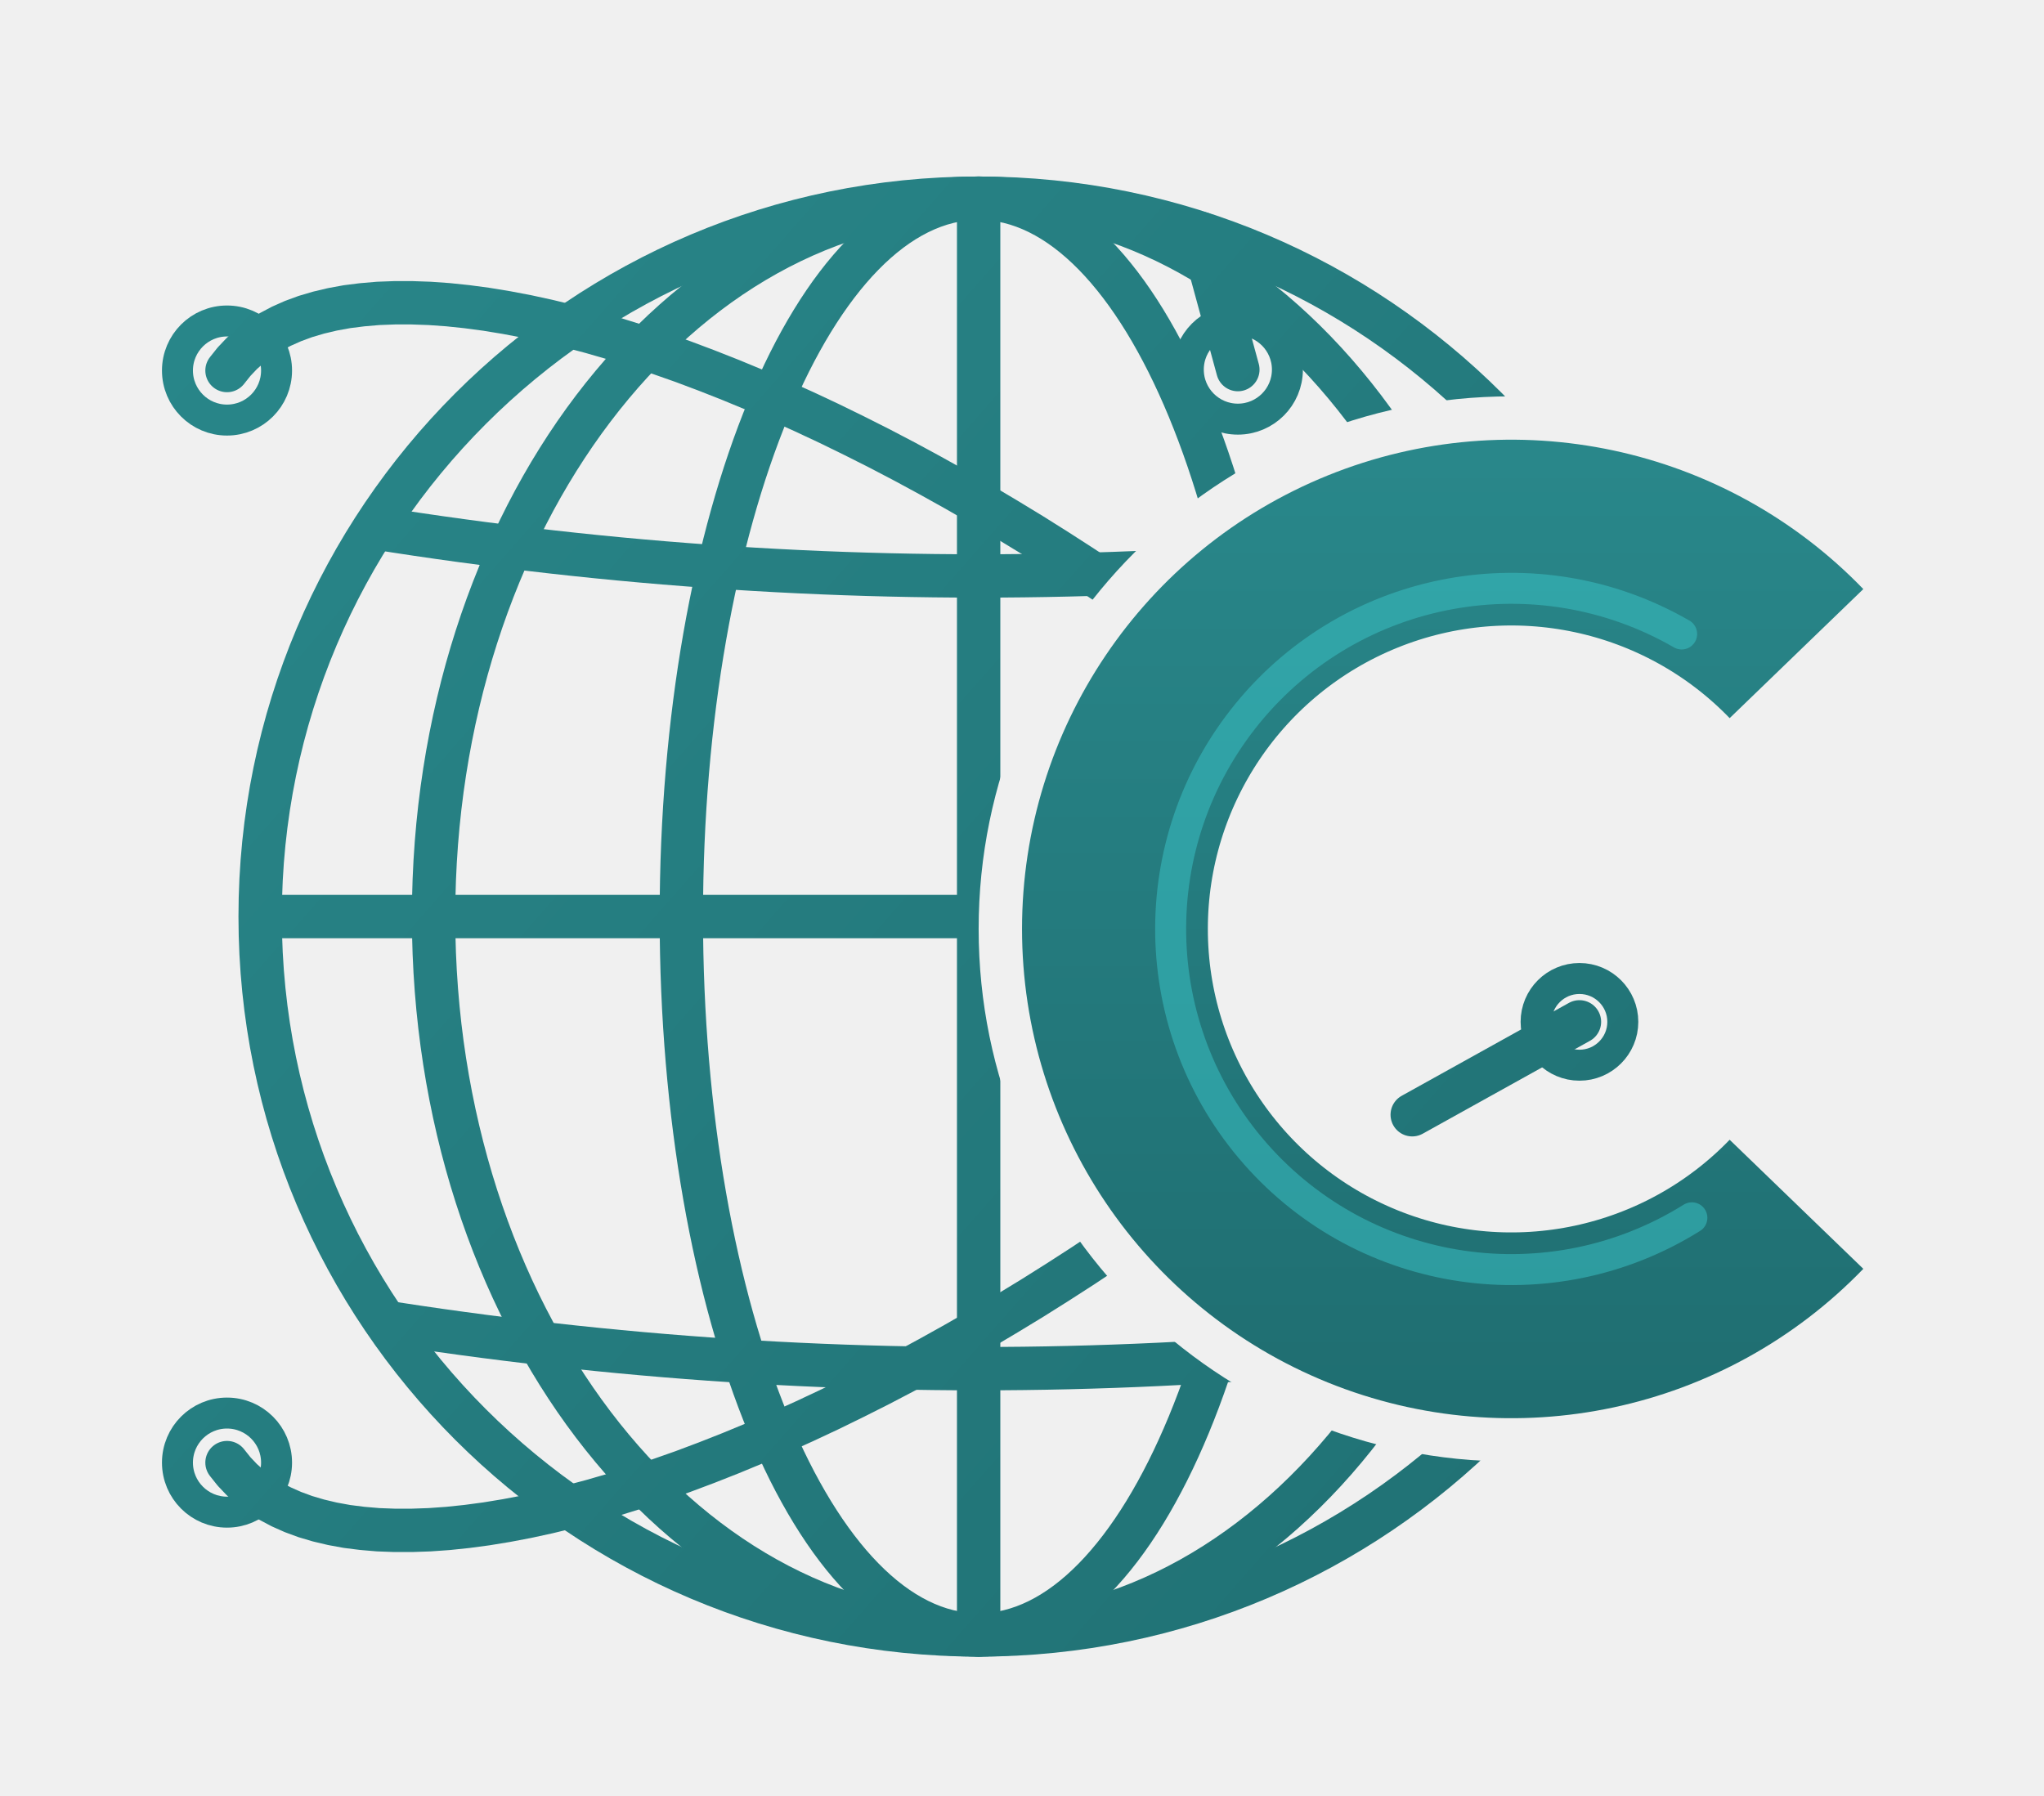
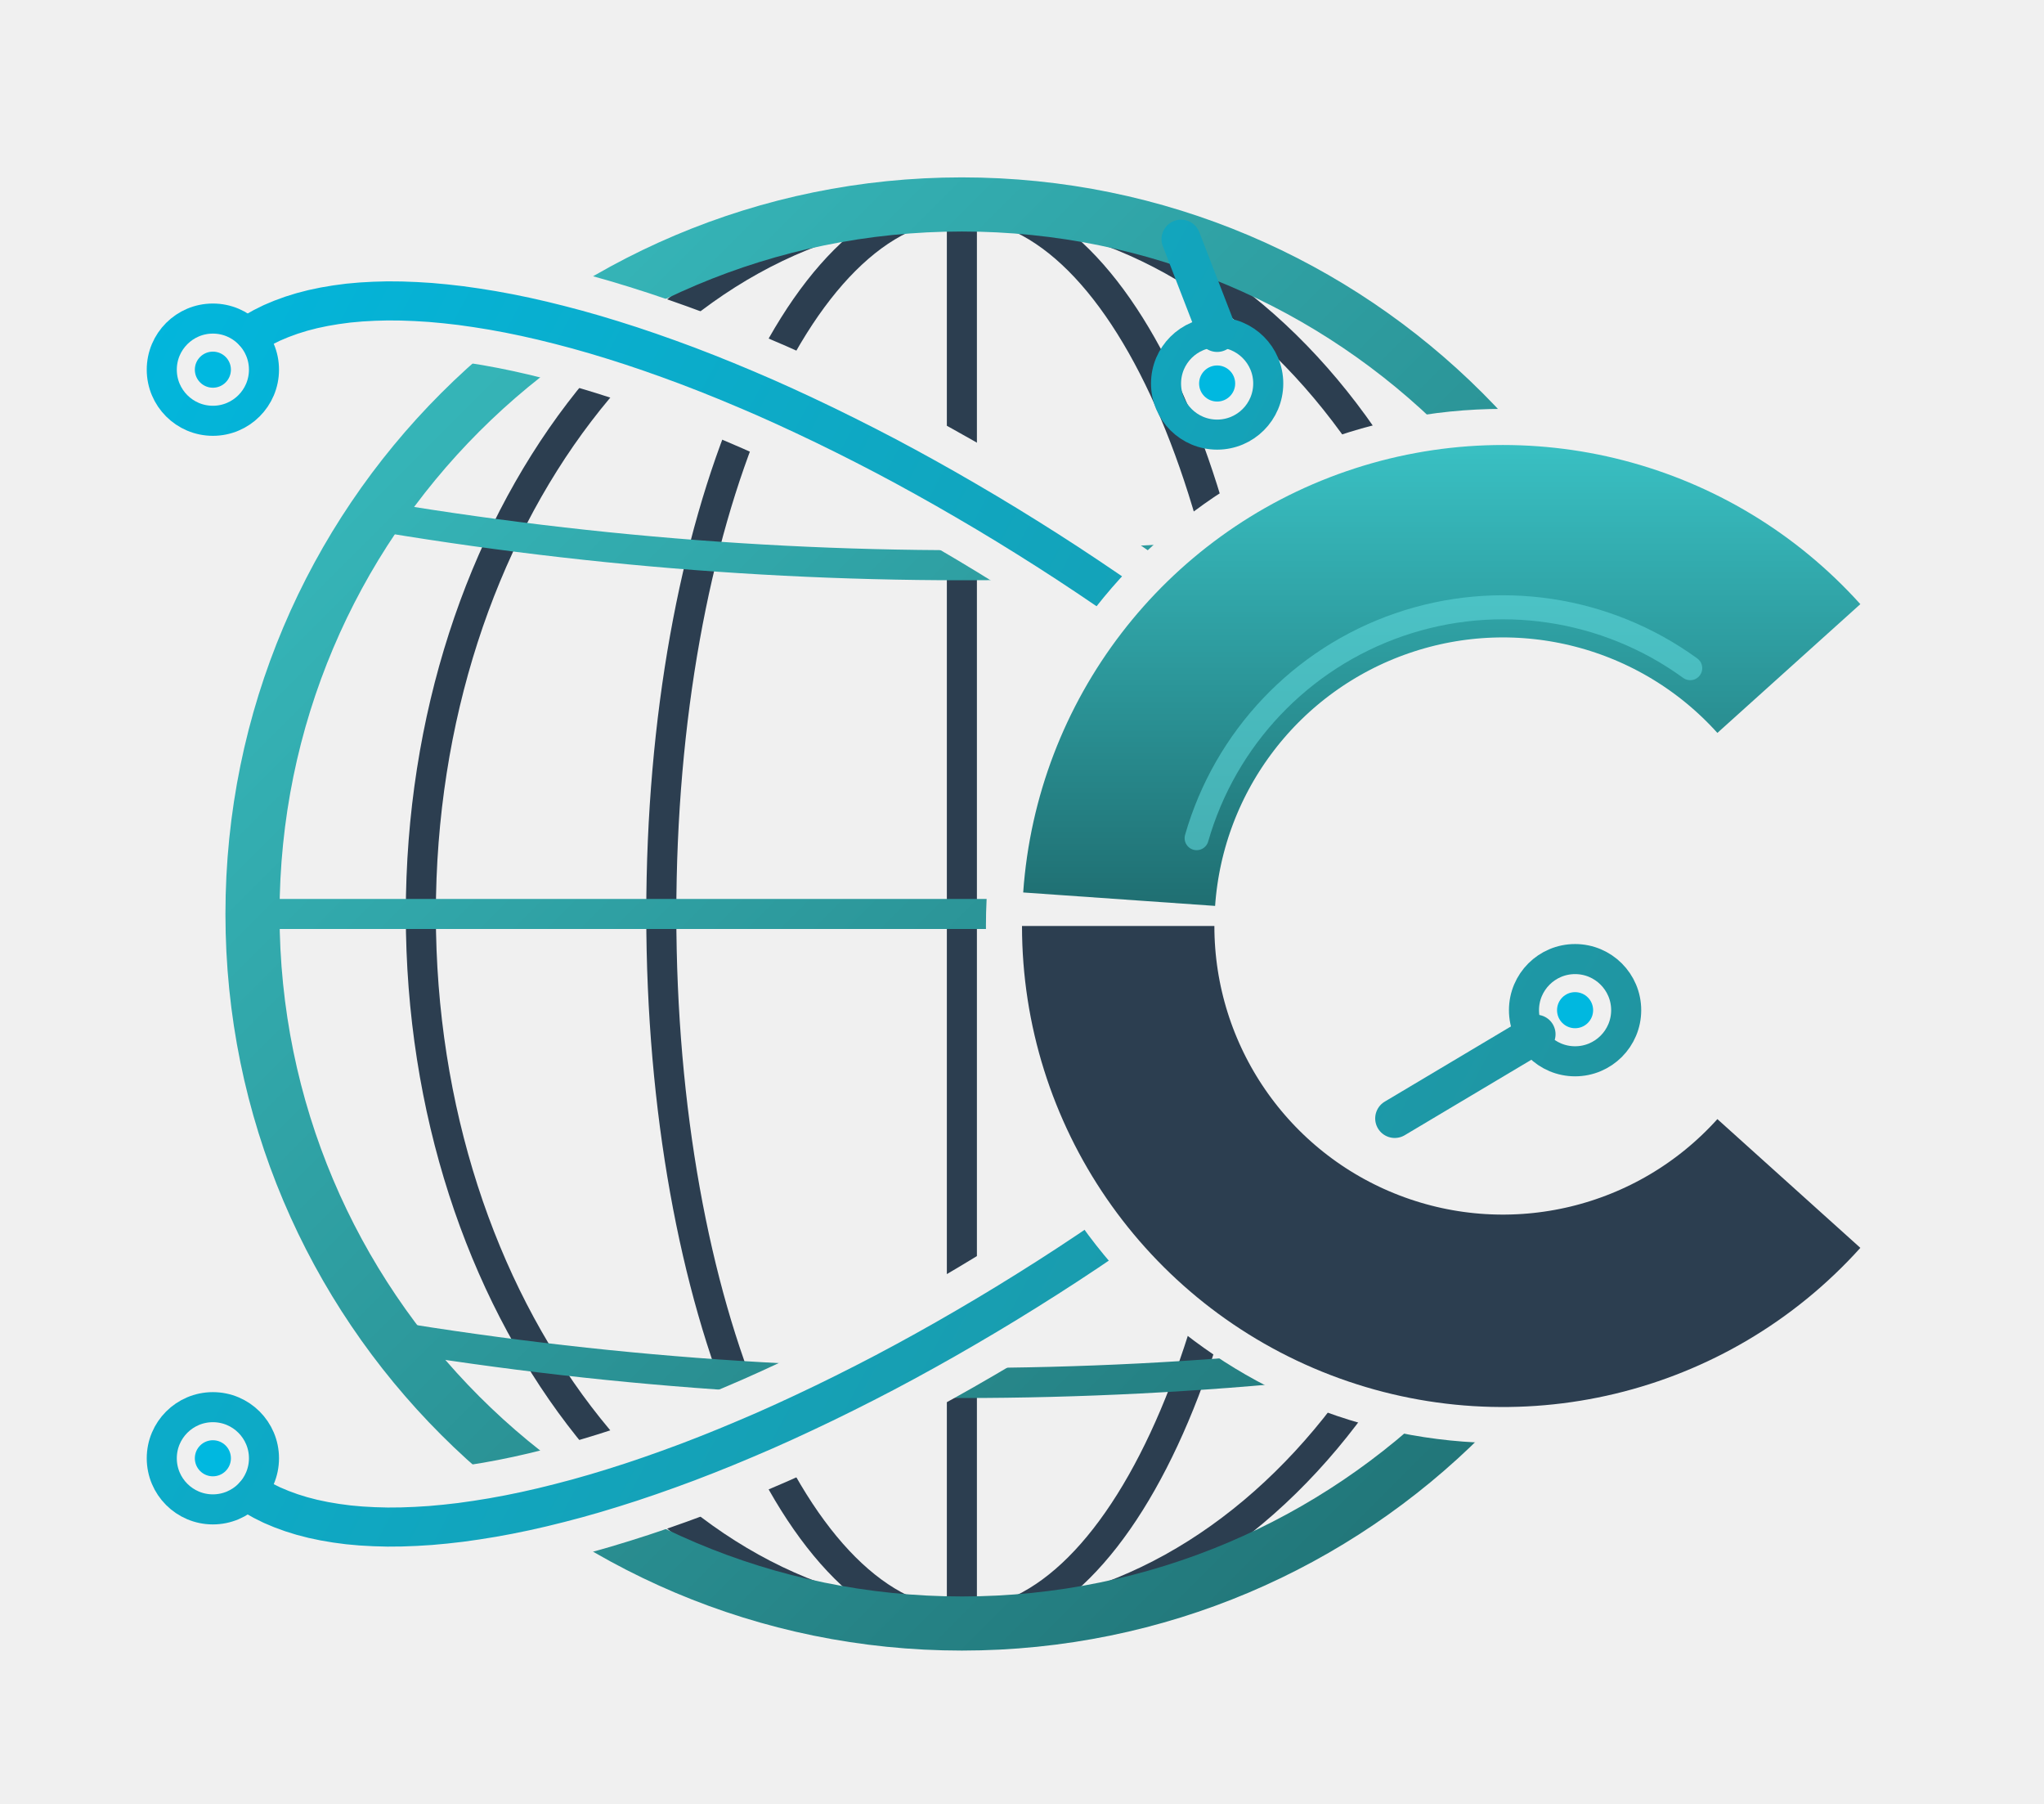
- <svg xmlns="http://www.w3.org/2000/svg" viewBox="0 0 330 290" role="img" aria-labelledby="t">
-   <style>.s0{stop-color:#2a8a8d}.s1{stop-color:#1e6b6e}.brillo{stroke:#39c0c3;opacity:.55}@media (prefers-color-scheme:dark){.s0{stop-color:#5dd5d8}.s1{stop-color:#39c0c3}.brillo{stroke:#9be7e9}}</style>
+ <svg xmlns="http://www.w3.org/2000/svg" viewBox="0 0 340 300" role="img" aria-labelledby="t">
+   <style>.teal0{stop-color:#39c0c3}.teal1{stop-color:#1e6b6e}.cian0{stop-color:#00b8e0}.cian1{stop-color:#2a8a8d}.tinta{stroke:#2c3e50}.brillo{stroke:#5dd5d8;opacity:.6}.punto{fill:#00b8e0;stroke:none}@media (prefers-color-scheme:dark){.teal0{stop-color:#5dd5d8}.teal1{stop-color:#2a8a8d}.cian0{stop-color:#00d4ff}.cian1{stop-color:#39c0c3}.tinta{stroke:#e9ecef}.brillo{stroke:#b8f0f1;opacity:.6}.punto{fill:#00d4ff;stroke:none}}</style>
  <defs>
-     <mask id="corte" maskUnits="userSpaceOnUse" x="0" y="0" width="330" height="290">
-       <rect width="330" height="290" fill="#fff" />
-       <circle cx="244" cy="150" r="86" fill="#000" />
+     <clipPath id="globo">
+       <circle cx="160" cy="152" r="118" />
+     </clipPath>
+     <mask id="cortaC" maskUnits="userSpaceOnUse" x="0" y="0" width="340" height="300">
+       <rect width="340" height="300" fill="#fff" />
+       <circle cx="250" cy="154" r="86" />
    </mask>
-     <clipPath id="globo">
-       <circle cx="158" cy="148" r="116" />
-     </clipPath>
-     <linearGradient id="trazo" gradientUnits="userSpaceOnUse" x1="0" y1="0" x2="330" y2="290">
-       <stop offset="0" class="s0" stop-color="#2a8a8d" />
-       <stop offset="1" class="s1" stop-color="#1e6b6e" />
+     <mask id="cortaGlobo" maskUnits="userSpaceOnUse" x="0" y="0" width="340" height="300">
+       <rect width="340" height="300" fill="#fff" />
+       <g fill="none" stroke="#000" stroke-linecap="round">
+         <path d="M42.28 55.26 L43.71 54.45 L45.22 53.7 L46.81 53.03 L48.48 52.42 L50.22 51.88 L52.04 51.41 L53.94 51.01 L55.9 50.68 L57.94 50.41 L60.05 50.22 L62.22 50.1 L64.47 50.04 L66.78 50.06 L69.15 50.15 L71.58 50.3 L74.08 50.53 L76.63 50.82 L79.24 51.19 L81.91 51.62 L84.63 52.12 L87.4 52.69 L90.22 53.33 L93.09 54.04 L96.01 54.81 L98.97 55.65 L101.97 56.56 L105.01 57.53 L108.09 58.57 L111.2 59.67 L114.35 60.83 L117.53 62.06 L120.74 63.35 L123.97 64.7 L127.23 66.1 L130.51 67.57 L133.81 69.1 L137.13 70.68 L140.47 72.32 L143.82 74.01 L147.18 75.75 L150.55 77.55 L153.92 79.4 L157.3 81.3 L160.68 83.25 L164.06 85.24 L167.44 87.28 L170.82 89.37 L174.18 91.49 L177.54 93.66 L180.88 95.87 L184.21 98.12 L187.52 100.4 L190.82 102.72" stroke-width="18.5" />
+         <path d="M42.28 248.74 L43.71 249.55 L45.22 250.3 L46.81 250.97 L48.48 251.58 L50.22 252.12 L52.04 252.59 L53.94 252.99 L55.9 253.32 L57.94 253.59 L60.05 253.78 L62.22 253.9 L64.47 253.96 L66.78 253.94 L69.15 253.85 L71.58 253.7 L74.08 253.47 L76.63 253.18 L79.24 252.81 L81.91 252.38 L84.63 251.88 L87.4 251.31 L90.22 250.67 L93.09 249.96 L96.01 249.19 L98.97 248.35 L101.97 247.44 L105.01 246.47 L108.09 245.43 L111.2 244.33 L114.35 243.17 L117.53 241.94 L120.74 240.65 L123.97 239.3 L127.23 237.9 L130.51 236.43 L133.81 234.9 L137.13 233.32 L140.47 231.68 L143.82 229.99 L147.18 228.25 L150.55 226.45 L153.92 224.6 L157.3 222.7 L160.68 220.75 L164.06 218.76 L167.44 216.72 L170.82 214.63 L174.18 212.51 L177.54 210.34 L180.88 208.13 L184.21 205.88 L187.52 203.6" stroke-width="18.5" />
+       </g>
+       <circle cx="35.41" cy="61.48" r="17.75" />
+       <circle cx="35.41" cy="242.52" r="17.75" />
+       <circle cx="250" cy="154" r="86" />
+     </mask>
+     <linearGradient id="gTeal" gradientUnits="userSpaceOnUse" x1="42" y1="34" x2="278" y2="270">
+       <stop offset="0" class="teal0" />
+       <stop offset="1" class="teal1" />
    </linearGradient>
-     <linearGradient id="letra" gradientUnits="userSpaceOnUse" x1="0" y1="56" x2="0" y2="244">
-       <stop offset="0" class="s0" stop-color="#2a8a8d" />
-       <stop offset="1" class="s1" stop-color="#1e6b6e" />
+     <linearGradient id="gCian" gradientUnits="userSpaceOnUse" x1="0" y1="62" x2="340" y2="242">
+       <stop offset="0" class="cian0" />
+       <stop offset="1" class="cian1" />
+     </linearGradient>
+     <linearGradient id="gLetra" gradientUnits="userSpaceOnUse" x1="250" y1="74.0" x2="250" y2="154">
+       <stop offset="0" class="teal0" />
+       <stop offset="1" class="teal1" />
    </linearGradient>
  </defs>
-   <g mask="url(#corte)" fill="none" stroke="url(#trazo)" stroke-width="7" stroke-linecap="round" stroke-linejoin="round">
-     <circle cx="158" cy="148" r="116" />
-     <line x1="158" y1="32" x2="158" y2="264" />
-     <ellipse cx="158" cy="148" rx="48" ry="116" />
-     <ellipse cx="158" cy="148" rx="88" ry="116" />
-     <g clip-path="url(#globo)">
-       <line x1="42" y1="148" x2="274" y2="148" />
-       <path d="M42 82 Q158 104 274 82" />
-       <path d="M42 210 Q158 232 274 210" />
+   <g fill="none" stroke-linecap="round" stroke-linejoin="round">
+     <g mask="url(#cortaGlobo)">
+       <g clip-path="url(#globo)">
+         <g class="tinta" stroke-width="5">
+           <line x1="160" y1="34" x2="160" y2="270" />
+           <ellipse cx="160" cy="152" rx="50" ry="118" />
+           <ellipse cx="160" cy="152" rx="90" ry="118" />
+         </g>
+         <g stroke="url(#gTeal)" stroke-width="5">
+           <line x1="42" y1="152" x2="278" y2="152" />
+           <path d="M42 82 Q160 106 278 82" />
+           <path d="M42 218 Q160 242 278 218" />
+         </g>
+       </g>
+       <circle cx="160" cy="152" r="118" stroke="url(#gTeal)" stroke-width="9" />
+       <path d="M196.46 39.78 L202.46 55.28" stroke="url(#gCian)" stroke-width="6.5" />
    </g>
-     <path d="M36.65 59.83 L37.79 58.4 L39.06 57.06 L40.46 55.82 L41.98 54.67 L43.63 53.63 L45.4 52.69 L47.29 51.85 L49.3 51.11 L51.43 50.48 L53.67 49.95 L56.02 49.52 L58.48 49.21 L61.05 48.99 L63.72 48.89 L66.49 48.89 L69.36 48.99 L72.33 49.2 L75.39 49.52 L78.53 49.94 L81.76 50.47 L85.07 51.1 L88.47 51.84 L91.93 52.68 L95.47 53.62 L99.07 54.66 L102.73 55.8 L106.46 57.05 L110.24 58.38 L114.07 59.82 L117.95 61.35 L121.87 62.97 L125.83 64.68 L129.82 66.48 L133.85 68.37 L137.9 70.35 L141.97 72.4 L146.06 74.54 L150.16 76.76 L154.27 79.05 L158.39 81.42 L162.5 83.86 L166.61 86.36 L170.71 88.94 L174.79 91.57 L178.86 94.27 L182.91 97.03 L186.93 99.83" />
-     <path d="M36.65 236.17 L37.79 237.6 L39.06 238.94 L40.46 240.18 L41.98 241.33 L43.63 242.37 L45.4 243.31 L47.29 244.15 L49.3 244.89 L51.43 245.52 L53.67 246.05 L56.02 246.48 L58.48 246.79 L61.05 247.01 L63.72 247.11 L66.49 247.11 L69.36 247.01 L72.33 246.8 L75.39 246.48 L78.53 246.06 L81.76 245.53 L85.07 244.9 L88.47 244.16 L91.93 243.32 L95.47 242.38 L99.07 241.34 L102.73 240.2 L106.46 238.95 L110.24 237.62 L114.07 236.18 L117.95 234.65 L121.87 233.03 L125.83 231.32 L129.82 229.52 L133.85 227.63 L137.9 225.65 L141.97 223.6 L146.06 221.46 L150.16 219.24 L154.27 216.95 L158.39 214.58 L162.5 212.14 L166.61 209.64 L170.71 207.06 L174.79 204.43 L178.86 201.73 L182.91 198.97" />
-     <line x1="193.85" y1="37.68" x2="199.85" y2="59.68" />
-     <g>
-       <circle cx="36.65" cy="59.83" r="8" stroke-width="5" />
-       <circle cx="36.65" cy="236.17" r="8" stroke-width="5" />
-       <circle cx="199.85" cy="59.68" r="8" stroke-width="5" />
+     <g mask="url(#cortaC)" stroke="url(#gCian)" stroke-width="6.5">
+       <path d="M42.28 55.26 L43.71 54.45 L45.22 53.7 L46.81 53.03 L48.48 52.42 L50.22 51.88 L52.04 51.41 L53.94 51.01 L55.9 50.68 L57.94 50.41 L60.05 50.22 L62.22 50.1 L64.47 50.04 L66.78 50.06 L69.15 50.15 L71.58 50.3 L74.08 50.53 L76.63 50.82 L79.24 51.19 L81.91 51.62 L84.63 52.12 L87.4 52.69 L90.22 53.33 L93.09 54.04 L96.01 54.81 L98.97 55.65 L101.97 56.56 L105.01 57.53 L108.09 58.57 L111.2 59.67 L114.35 60.83 L117.53 62.06 L120.74 63.35 L123.97 64.7 L127.23 66.1 L130.51 67.57 L133.81 69.1 L137.13 70.68 L140.47 72.32 L143.82 74.01 L147.18 75.75 L150.55 77.55 L153.92 79.4 L157.3 81.3 L160.68 83.25 L164.06 85.24 L167.44 87.28 L170.82 89.37 L174.18 91.49 L177.54 93.66 L180.88 95.87 L184.21 98.12 L187.52 100.4 L190.82 102.72" />
+       <path d="M42.28 248.74 L43.71 249.55 L45.22 250.3 L46.81 250.97 L48.48 251.58 L50.22 252.12 L52.04 252.59 L53.94 252.99 L55.9 253.32 L57.94 253.59 L60.05 253.78 L62.22 253.9 L64.47 253.96 L66.78 253.94 L69.15 253.85 L71.58 253.7 L74.08 253.47 L76.63 253.18 L79.24 252.81 L81.91 252.38 L84.63 251.88 L87.4 251.31 L90.22 250.67 L93.09 249.96 L96.01 249.19 L98.97 248.35 L101.97 247.44 L105.01 246.47 L108.09 245.43 L111.2 244.33 L114.35 243.17 L117.53 241.94 L120.74 240.65 L123.97 239.3 L127.23 237.9 L130.51 236.43 L133.81 234.9 L137.13 233.32 L140.47 231.68 L143.82 229.99 L147.18 228.25 L150.55 226.45 L153.92 224.6 L157.3 222.7 L160.68 220.75 L164.06 218.76 L167.44 216.72 L170.82 214.63 L174.18 212.51 L177.54 210.34 L180.88 208.13 L184.21 205.88 L187.52 203.6" />
    </g>
-   </g>
-   <path class="c" d="M290.04 194.46 A64 64 0 1 1 290.04 105.54" fill="none" stroke="url(#letra)" stroke-width="30" />
-   <path class="brillo" d="M273.15 196.64 A55 55 0 1 1 271.5 102.37" fill="none" stroke-width="5" stroke-linecap="round" />
-   <g fill="none" stroke="url(#trazo)" stroke-width="7" stroke-linecap="round" stroke-linejoin="round">
-     <line x1="228" y1="180" x2="255" y2="165" />
-     <g>
-       <circle cx="255" cy="165" r="7" stroke-width="5" />
+     <path d="M186.16 149.54 A64 64 0 0 1 297.56 111.18" stroke="url(#gLetra)" stroke-width="32" stroke-linecap="butt" />
+     <path d="M297.56 196.82 A64 64 0 0 1 186 154" class="tinta" stroke-width="32" stroke-linecap="butt" />
+     <path d="M199.05 139.39 A53 53 0 0 1 281.15 111.12" class="brillo" stroke-width="4" />
+     <path d="M232 186 L255.5 172" stroke="url(#gCian)" stroke-width="6.5" />
+     <g stroke="url(#gCian)" stroke-width="5.0">
+       <circle cx="35.41" cy="61.48" r="8.5" class="anillo" />
+       <circle cx="35.41" cy="61.48" r="3" class="punto" />
+       <circle cx="35.41" cy="242.52" r="8.5" class="anillo" />
+       <circle cx="35.41" cy="242.52" r="3" class="punto" />
+       <circle cx="202.46" cy="63.78" r="8.5" class="anillo" />
+       <circle cx="202.46" cy="63.78" r="3" class="punto" />
+       <circle cx="262" cy="168" r="8.5" class="anillo" />
+       <circle cx="262" cy="168" r="3" class="punto" />
    </g>
  </g>
</svg>
